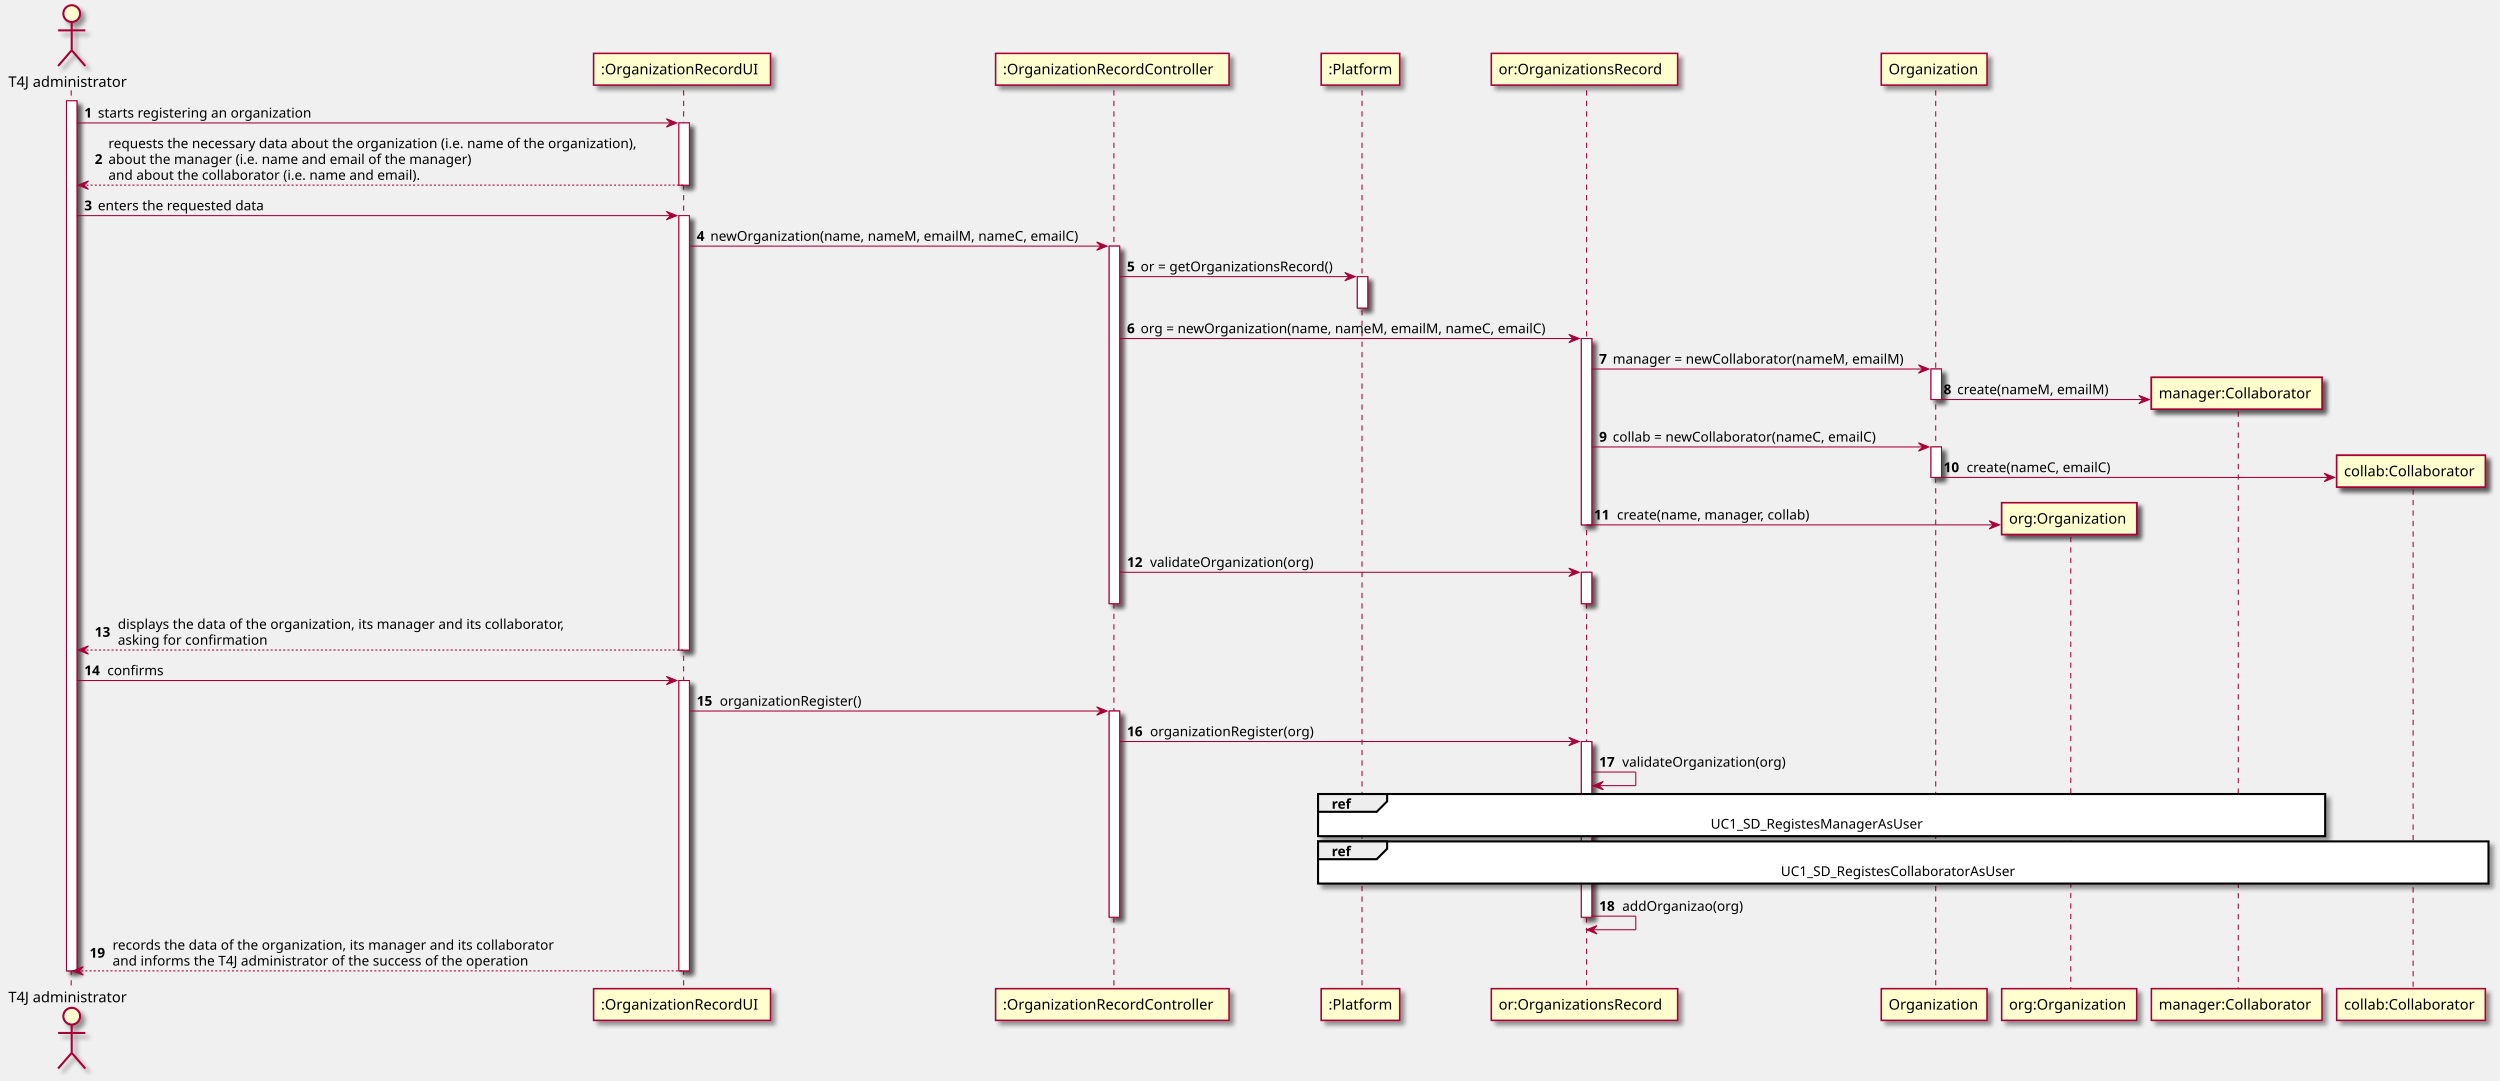
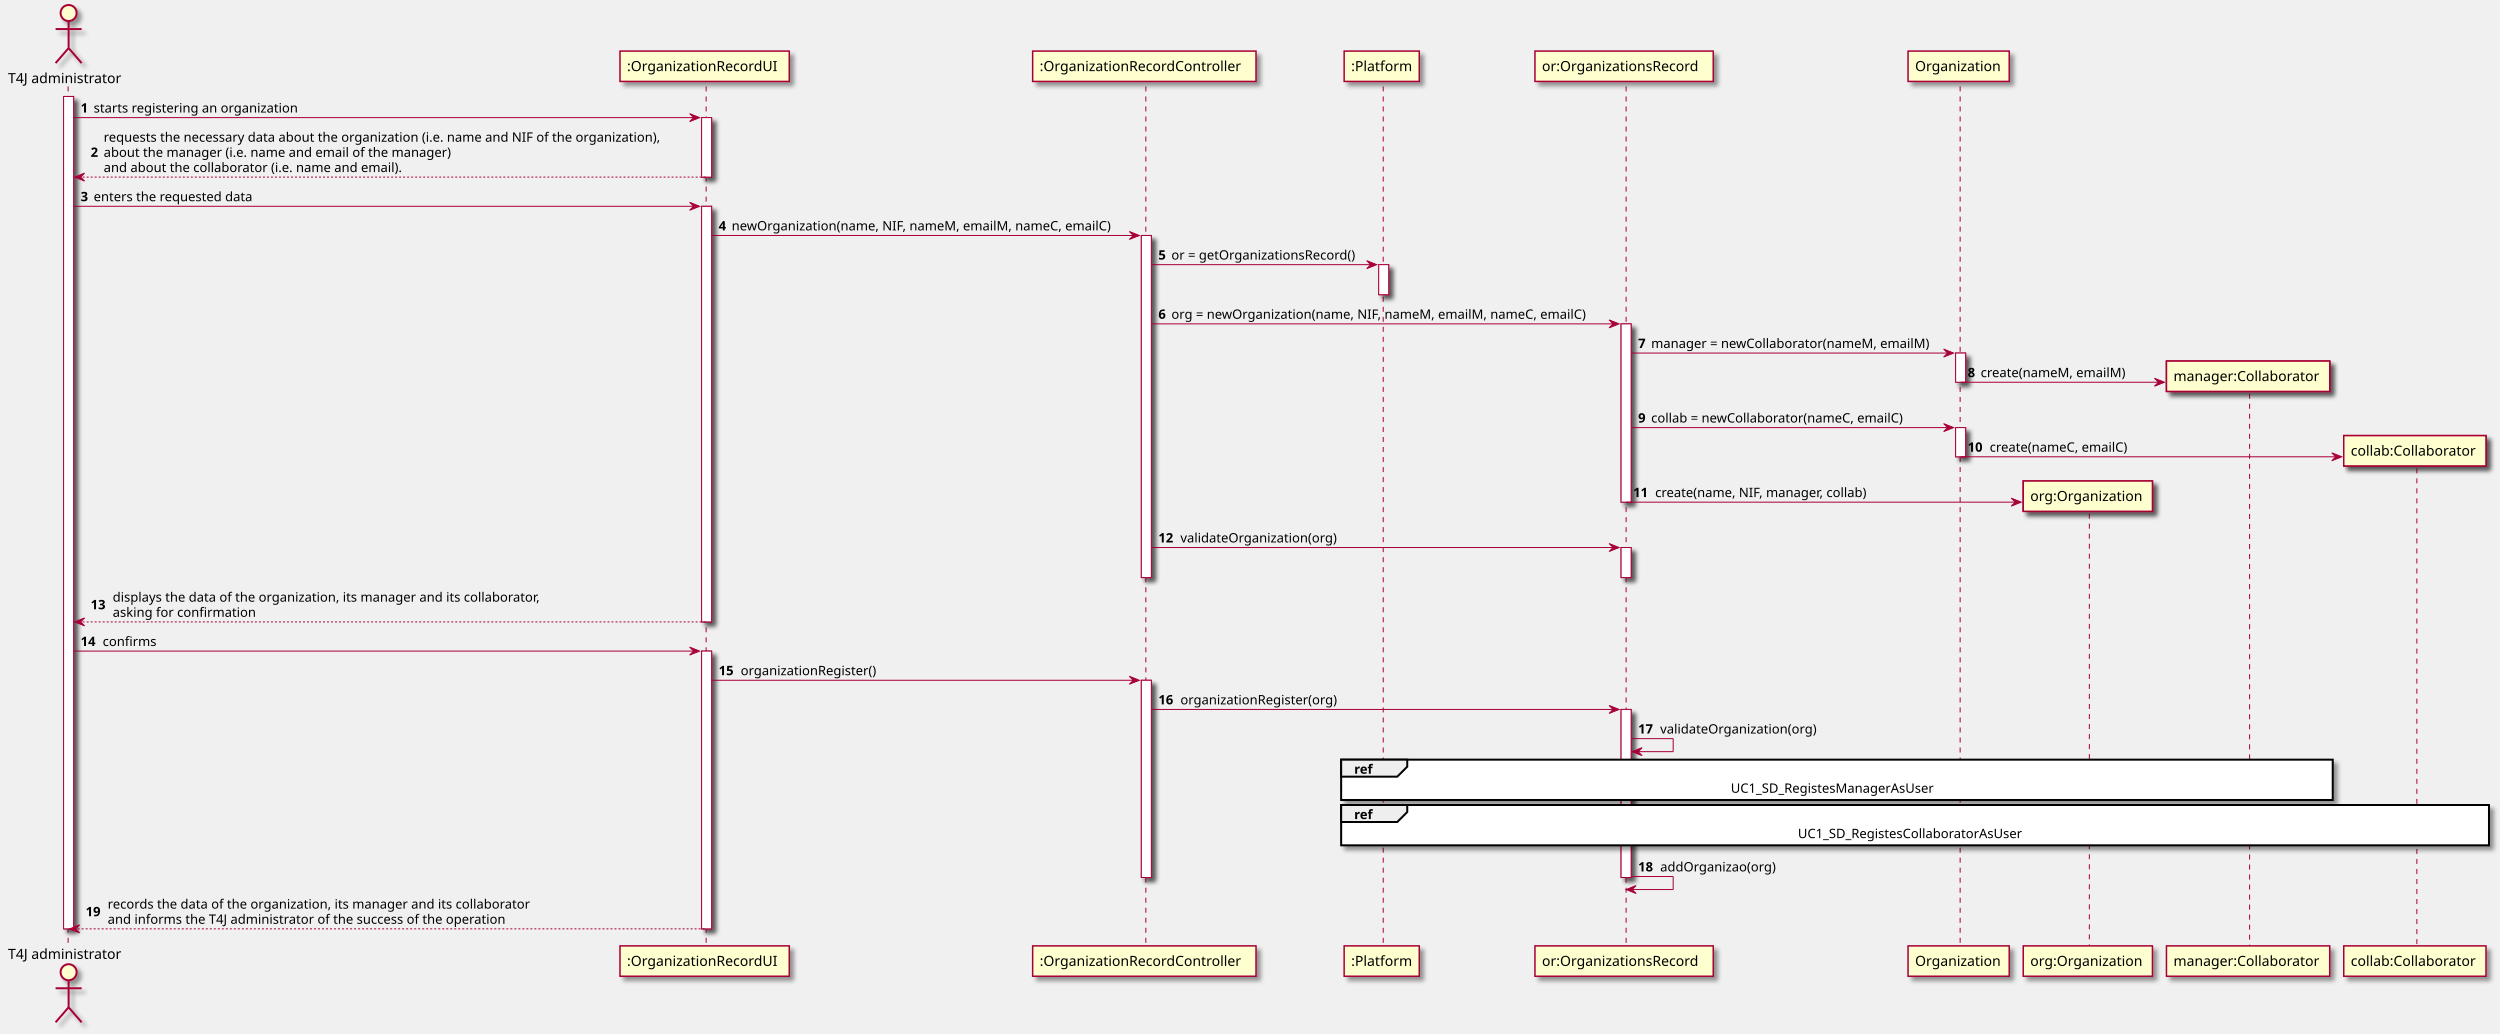
- <svg xmlns="http://www.w3.org/2000/svg" contentScriptType="application/ecmascript" contentStyleType="text/css" height="1032px" preserveAspectRatio="none" style="width:2388px;height:1032px;" version="1.1" viewBox="0 0 2388 1032" width="2388px" zoomAndPan="magnify">
+ <svg xmlns="http://www.w3.org/2000/svg" contentScriptType="application/ecmascript" contentStyleType="text/css" height="1032px" preserveAspectRatio="none" style="width:2496px;height:1032px;" version="1.1" viewBox="0 0 2496 1032" width="2496px" zoomAndPan="magnify">
  <defs>
-     <filter height="300%" id="f15blm36vz2abn" width="300%" x="-1" y="-1">
+     <filter height="300%" id="fb423t2n746jo" width="300%" x="-1" y="-1">
      <feGaussianBlur result="blurOut" stdDeviation="2.0" />
      <feColorMatrix in="blurOut" result="blurOut2" type="matrix" values="0 0 0 0 0 0 0 0 0 0 0 0 0 0 0 0 0 0 .4 0" />
      <feOffset dx="4.0" dy="4.0" in="blurOut2" result="blurOut3" />
      <feBlend in="SourceGraphic" in2="blurOut3" mode="normal" />
    </filter>
  </defs>
  <g>
-     <rect fill="#FFFFFF" filter="url(#f15blm36vz2abn)" height="831.078" style="stroke: #A80036; stroke-width: 1.0;" width="10" x="63.5" y="96.297" />
-     <rect fill="#FFFFFF" filter="url(#f15blm36vz2abn)" height="59.398" style="stroke: #A80036; stroke-width: 1.0;" width="10" x="648.5" y="117.43" />
-     <rect fill="#FFFFFF" filter="url(#f15blm36vz2abn)" height="414.953" style="stroke: #A80036; stroke-width: 1.0;" width="10" x="648.5" y="205.961" />
-     <rect fill="#FFFFFF" filter="url(#f15blm36vz2abn)" height="277.328" style="stroke: #A80036; stroke-width: 1.0;" width="10" x="648.5" y="650.047" />
-     <rect fill="#FFFFFF" filter="url(#f15blm36vz2abn)" height="341.555" style="stroke: #A80036; stroke-width: 1.0;" width="10" x="1059.5" y="235.094" />
-     <rect fill="#FFFFFF" filter="url(#f15blm36vz2abn)" height="196.93" style="stroke: #A80036; stroke-width: 1.0;" width="10" x="1059.5" y="679.18" />
-     <rect fill="#FFFFFF" filter="url(#f15blm36vz2abn)" height="30" style="stroke: #A80036; stroke-width: 1.0;" width="10" x="1296.5" y="264.227" />
-     <rect fill="#FFFFFF" filter="url(#f15blm36vz2abn)" height="177.992" style="stroke: #A80036; stroke-width: 1.0;" width="10" x="1510.5" y="323.359" />
-     <rect fill="#FFFFFF" filter="url(#f15blm36vz2abn)" height="30" style="stroke: #A80036; stroke-width: 1.0;" width="10" x="1510.5" y="546.648" />
-     <rect fill="#FFFFFF" filter="url(#f15blm36vz2abn)" height="167.797" style="stroke: #A80036; stroke-width: 1.0;" width="10" x="1510.5" y="708.312" />
-     <rect fill="#FFFFFF" filter="url(#f15blm36vz2abn)" height="29.133" style="stroke: #A80036; stroke-width: 1.0;" width="10" x="1844.5" y="352.492" />
-     <rect fill="#FFFFFF" filter="url(#f15blm36vz2abn)" height="29.133" style="stroke: #A80036; stroke-width: 1.0;" width="10" x="1844.5" y="426.922" />
-     <rect fill="#FEFECE" filter="url(#f15blm36vz2abn)" height="30.297" style="stroke: #A80036; stroke-width: 1.5;" width="163" x="2055" y="360.492" />
-     <text fill="#000000" font-family="sans-serif" font-size="14" lengthAdjust="spacingAndGlyphs" textLength="149" x="2062" y="380.487">manager:Collaborator</text>
-     <rect fill="#FEFECE" filter="url(#f15blm36vz2abn)" height="30.297" style="stroke: #A80036; stroke-width: 1.5;" width="142" x="2232" y="434.922" />
-     <text fill="#000000" font-family="sans-serif" font-size="14" lengthAdjust="spacingAndGlyphs" textLength="128" x="2239" y="454.917">collab:Collaborator</text>
-     <rect fill="#FEFECE" filter="url(#f15blm36vz2abn)" height="30.297" style="stroke: #A80036; stroke-width: 1.5;" width="129" x="1912" y="480.219" />
-     <text fill="#000000" font-family="sans-serif" font-size="14" lengthAdjust="spacingAndGlyphs" textLength="115" x="1919" y="500.214">org:Organization</text>
+     <rect fill="#FFFFFF" filter="url(#fb423t2n746jo)" height="831.078" style="stroke: #A80036; stroke-width: 1.0;" width="10" x="63.5" y="96.297" />
+     <rect fill="#FFFFFF" filter="url(#fb423t2n746jo)" height="59.398" style="stroke: #A80036; stroke-width: 1.0;" width="10" x="700.5" y="117.43" />
+     <rect fill="#FFFFFF" filter="url(#fb423t2n746jo)" height="414.953" style="stroke: #A80036; stroke-width: 1.0;" width="10" x="700.5" y="205.961" />
+     <rect fill="#FFFFFF" filter="url(#fb423t2n746jo)" height="277.328" style="stroke: #A80036; stroke-width: 1.0;" width="10" x="700.5" y="650.047" />
+     <rect fill="#FFFFFF" filter="url(#fb423t2n746jo)" height="341.555" style="stroke: #A80036; stroke-width: 1.0;" width="10" x="1139.5" y="235.094" />
+     <rect fill="#FFFFFF" filter="url(#fb423t2n746jo)" height="196.93" style="stroke: #A80036; stroke-width: 1.0;" width="10" x="1139.5" y="679.18" />
+     <rect fill="#FFFFFF" filter="url(#fb423t2n746jo)" height="30" style="stroke: #A80036; stroke-width: 1.0;" width="10" x="1376.5" y="264.227" />
+     <rect fill="#FFFFFF" filter="url(#fb423t2n746jo)" height="177.992" style="stroke: #A80036; stroke-width: 1.0;" width="10" x="1618.5" y="323.359" />
+     <rect fill="#FFFFFF" filter="url(#fb423t2n746jo)" height="30" style="stroke: #A80036; stroke-width: 1.0;" width="10" x="1618.5" y="546.648" />
+     <rect fill="#FFFFFF" filter="url(#fb423t2n746jo)" height="167.797" style="stroke: #A80036; stroke-width: 1.0;" width="10" x="1618.5" y="708.312" />
+     <rect fill="#FFFFFF" filter="url(#fb423t2n746jo)" height="29.133" style="stroke: #A80036; stroke-width: 1.0;" width="10" x="1952.5" y="352.492" />
+     <rect fill="#FFFFFF" filter="url(#fb423t2n746jo)" height="29.133" style="stroke: #A80036; stroke-width: 1.0;" width="10" x="1952.5" y="426.922" />
+     <rect fill="#FEFECE" filter="url(#fb423t2n746jo)" height="30.297" style="stroke: #A80036; stroke-width: 1.5;" width="163" x="2163" y="360.492" />
+     <text fill="#000000" font-family="sans-serif" font-size="14" lengthAdjust="spacingAndGlyphs" textLength="149" x="2170" y="380.487">manager:Collaborator</text>
+     <rect fill="#FEFECE" filter="url(#fb423t2n746jo)" height="30.297" style="stroke: #A80036; stroke-width: 1.5;" width="142" x="2340" y="434.922" />
+     <text fill="#000000" font-family="sans-serif" font-size="14" lengthAdjust="spacingAndGlyphs" textLength="128" x="2347" y="454.917">collab:Collaborator</text>
+     <rect fill="#FEFECE" filter="url(#fb423t2n746jo)" height="30.297" style="stroke: #A80036; stroke-width: 1.5;" width="129" x="2020" y="480.219" />
+     <text fill="#000000" font-family="sans-serif" font-size="14" lengthAdjust="spacingAndGlyphs" textLength="115" x="2027" y="500.214">org:Organization</text>
    <line style="stroke: #A80036; stroke-width: 1.0; stroke-dasharray: 5.0,5.0;" x1="68" x2="68" y1="86.297" y2="945.375" />
-     <line style="stroke: #A80036; stroke-width: 1.0; stroke-dasharray: 5.0,5.0;" x1="653" x2="653" y1="86.297" y2="945.375" />
-     <line style="stroke: #A80036; stroke-width: 1.0; stroke-dasharray: 5.0,5.0;" x1="1064" x2="1064" y1="86.297" y2="945.375" />
-     <line style="stroke: #A80036; stroke-width: 1.0; stroke-dasharray: 5.0,5.0;" x1="1301" x2="1301" y1="86.297" y2="945.375" />
-     <line style="stroke: #A80036; stroke-width: 1.0; stroke-dasharray: 5.0,5.0;" x1="1515.5" x2="1515.5" y1="86.297" y2="945.375" />
-     <line style="stroke: #A80036; stroke-width: 1.0; stroke-dasharray: 5.0,5.0;" x1="1849" x2="1849" y1="86.297" y2="945.375" />
-     <line style="stroke: #A80036; stroke-width: 1.0; stroke-dasharray: 5.0,5.0;" x1="1978" x2="1978" y1="512.867" y2="945.375" />
-     <line style="stroke: #A80036; stroke-width: 1.0; stroke-dasharray: 5.0,5.0;" x1="2138" x2="2138" y1="393.141" y2="945.375" />
-     <line style="stroke: #A80036; stroke-width: 1.0; stroke-dasharray: 5.0,5.0;" x1="2305" x2="2305" y1="467.57" y2="945.375" />
+     <line style="stroke: #A80036; stroke-width: 1.0; stroke-dasharray: 5.0,5.0;" x1="705" x2="705" y1="86.297" y2="945.375" />
+     <line style="stroke: #A80036; stroke-width: 1.0; stroke-dasharray: 5.0,5.0;" x1="1144" x2="1144" y1="86.297" y2="945.375" />
+     <line style="stroke: #A80036; stroke-width: 1.0; stroke-dasharray: 5.0,5.0;" x1="1381" x2="1381" y1="86.297" y2="945.375" />
+     <line style="stroke: #A80036; stroke-width: 1.0; stroke-dasharray: 5.0,5.0;" x1="1623.5" x2="1623.5" y1="86.297" y2="945.375" />
+     <line style="stroke: #A80036; stroke-width: 1.0; stroke-dasharray: 5.0,5.0;" x1="1957" x2="1957" y1="86.297" y2="945.375" />
+     <line style="stroke: #A80036; stroke-width: 1.0; stroke-dasharray: 5.0,5.0;" x1="2086" x2="2086" y1="512.867" y2="945.375" />
+     <line style="stroke: #A80036; stroke-width: 1.0; stroke-dasharray: 5.0,5.0;" x1="2246" x2="2246" y1="393.141" y2="945.375" />
+     <line style="stroke: #A80036; stroke-width: 1.0; stroke-dasharray: 5.0,5.0;" x1="2413" x2="2413" y1="467.57" y2="945.375" />
    <text fill="#000000" font-family="sans-serif" font-size="14" lengthAdjust="spacingAndGlyphs" textLength="115" x="8" y="82.995">T4J administrator</text>
-     <ellipse cx="68.5" cy="13" fill="#FEFECE" filter="url(#f15blm36vz2abn)" rx="8" ry="8" style="stroke: #A80036; stroke-width: 2.0;" />
-     <path d="M68.5,21 L68.5,48 M55.5,29 L81.5,29 M68.5,48 L55.5,63 M68.5,48 L81.5,63 " fill="none" filter="url(#f15blm36vz2abn)" style="stroke: #A80036; stroke-width: 2.0;" />
+     <ellipse cx="68.5" cy="13" fill="#FEFECE" filter="url(#fb423t2n746jo)" rx="8" ry="8" style="stroke: #A80036; stroke-width: 2.0;" />
+     <path d="M68.5,21 L68.5,48 M55.5,29 L81.5,29 M68.5,48 L55.5,63 M68.5,48 L81.5,63 " fill="none" filter="url(#fb423t2n746jo)" style="stroke: #A80036; stroke-width: 2.0;" />
    <text fill="#000000" font-family="sans-serif" font-size="14" lengthAdjust="spacingAndGlyphs" textLength="115" x="8" y="957.37">T4J administrator</text>
-     <ellipse cx="68.5" cy="970.672" fill="#FEFECE" filter="url(#f15blm36vz2abn)" rx="8" ry="8" style="stroke: #A80036; stroke-width: 2.0;" />
-     <path d="M68.5,978.672 L68.5,1005.672 M55.5,986.672 L81.5,986.672 M68.5,1005.672 L55.5,1020.672 M68.5,1005.672 L81.5,1020.672 " fill="none" filter="url(#f15blm36vz2abn)" style="stroke: #A80036; stroke-width: 2.0;" />
-     <rect fill="#FEFECE" filter="url(#f15blm36vz2abn)" height="30.297" style="stroke: #A80036; stroke-width: 1.5;" width="169" x="567" y="51" />
-     <text fill="#000000" font-family="sans-serif" font-size="14" lengthAdjust="spacingAndGlyphs" textLength="155" x="574" y="70.995">:OrganizationRecordUI</text>
-     <rect fill="#FEFECE" filter="url(#f15blm36vz2abn)" height="30.297" style="stroke: #A80036; stroke-width: 1.5;" width="169" x="567" y="944.375" />
-     <text fill="#000000" font-family="sans-serif" font-size="14" lengthAdjust="spacingAndGlyphs" textLength="155" x="574" y="964.37">:OrganizationRecordUI</text>
-     <rect fill="#FEFECE" filter="url(#f15blm36vz2abn)" height="30.297" style="stroke: #A80036; stroke-width: 1.5;" width="223" x="951" y="51" />
-     <text fill="#000000" font-family="sans-serif" font-size="14" lengthAdjust="spacingAndGlyphs" textLength="209" x="958" y="70.995">:OrganizationRecordController</text>
-     <rect fill="#FEFECE" filter="url(#f15blm36vz2abn)" height="30.297" style="stroke: #A80036; stroke-width: 1.5;" width="223" x="951" y="944.375" />
-     <text fill="#000000" font-family="sans-serif" font-size="14" lengthAdjust="spacingAndGlyphs" textLength="209" x="958" y="964.37">:OrganizationRecordController</text>
-     <rect fill="#FEFECE" filter="url(#f15blm36vz2abn)" height="30.297" style="stroke: #A80036; stroke-width: 1.5;" width="75" x="1262" y="51" />
-     <text fill="#000000" font-family="sans-serif" font-size="14" lengthAdjust="spacingAndGlyphs" textLength="61" x="1269" y="70.995">:Platform</text>
-     <rect fill="#FEFECE" filter="url(#f15blm36vz2abn)" height="30.297" style="stroke: #A80036; stroke-width: 1.5;" width="75" x="1262" y="944.375" />
-     <text fill="#000000" font-family="sans-serif" font-size="14" lengthAdjust="spacingAndGlyphs" textLength="61" x="1269" y="964.37">:Platform</text>
-     <rect fill="#FEFECE" filter="url(#f15blm36vz2abn)" height="30.297" style="stroke: #A80036; stroke-width: 1.5;" width="178" x="1424.5" y="51" />
-     <text fill="#000000" font-family="sans-serif" font-size="14" lengthAdjust="spacingAndGlyphs" textLength="164" x="1431.5" y="70.995">or:OrganizationsRecord</text>
-     <rect fill="#FEFECE" filter="url(#f15blm36vz2abn)" height="30.297" style="stroke: #A80036; stroke-width: 1.5;" width="178" x="1424.5" y="944.375" />
-     <text fill="#000000" font-family="sans-serif" font-size="14" lengthAdjust="spacingAndGlyphs" textLength="164" x="1431.5" y="964.37">or:OrganizationsRecord</text>
-     <rect fill="#FEFECE" filter="url(#f15blm36vz2abn)" height="30.297" style="stroke: #A80036; stroke-width: 1.5;" width="101" x="1797" y="51" />
-     <text fill="#000000" font-family="sans-serif" font-size="14" lengthAdjust="spacingAndGlyphs" textLength="87" x="1804" y="70.995">Organization</text>
-     <rect fill="#FEFECE" filter="url(#f15blm36vz2abn)" height="30.297" style="stroke: #A80036; stroke-width: 1.5;" width="101" x="1797" y="944.375" />
-     <text fill="#000000" font-family="sans-serif" font-size="14" lengthAdjust="spacingAndGlyphs" textLength="87" x="1804" y="964.37">Organization</text>
-     <rect fill="#FEFECE" filter="url(#f15blm36vz2abn)" height="30.297" style="stroke: #A80036; stroke-width: 1.5;" width="129" x="1912" y="944.375" />
-     <text fill="#000000" font-family="sans-serif" font-size="14" lengthAdjust="spacingAndGlyphs" textLength="115" x="1919" y="964.37">org:Organization</text>
-     <rect fill="#FEFECE" filter="url(#f15blm36vz2abn)" height="30.297" style="stroke: #A80036; stroke-width: 1.5;" width="163" x="2055" y="944.375" />
-     <text fill="#000000" font-family="sans-serif" font-size="14" lengthAdjust="spacingAndGlyphs" textLength="149" x="2062" y="964.37">manager:Collaborator</text>
-     <rect fill="#FEFECE" filter="url(#f15blm36vz2abn)" height="30.297" style="stroke: #A80036; stroke-width: 1.5;" width="142" x="2232" y="944.375" />
-     <text fill="#000000" font-family="sans-serif" font-size="14" lengthAdjust="spacingAndGlyphs" textLength="128" x="2239" y="964.37">collab:Collaborator</text>
-     <rect fill="#FFFFFF" filter="url(#f15blm36vz2abn)" height="831.078" style="stroke: #A80036; stroke-width: 1.0;" width="10" x="63.5" y="96.297" />
-     <rect fill="#FFFFFF" filter="url(#f15blm36vz2abn)" height="59.398" style="stroke: #A80036; stroke-width: 1.0;" width="10" x="648.5" y="117.43" />
-     <rect fill="#FFFFFF" filter="url(#f15blm36vz2abn)" height="414.953" style="stroke: #A80036; stroke-width: 1.0;" width="10" x="648.5" y="205.961" />
-     <rect fill="#FFFFFF" filter="url(#f15blm36vz2abn)" height="277.328" style="stroke: #A80036; stroke-width: 1.0;" width="10" x="648.5" y="650.047" />
-     <rect fill="#FFFFFF" filter="url(#f15blm36vz2abn)" height="341.555" style="stroke: #A80036; stroke-width: 1.0;" width="10" x="1059.5" y="235.094" />
-     <rect fill="#FFFFFF" filter="url(#f15blm36vz2abn)" height="196.93" style="stroke: #A80036; stroke-width: 1.0;" width="10" x="1059.5" y="679.18" />
-     <rect fill="#FFFFFF" filter="url(#f15blm36vz2abn)" height="30" style="stroke: #A80036; stroke-width: 1.0;" width="10" x="1296.5" y="264.227" />
-     <rect fill="#FFFFFF" filter="url(#f15blm36vz2abn)" height="177.992" style="stroke: #A80036; stroke-width: 1.0;" width="10" x="1510.5" y="323.359" />
-     <rect fill="#FFFFFF" filter="url(#f15blm36vz2abn)" height="30" style="stroke: #A80036; stroke-width: 1.0;" width="10" x="1510.5" y="546.648" />
-     <rect fill="#FFFFFF" filter="url(#f15blm36vz2abn)" height="167.797" style="stroke: #A80036; stroke-width: 1.0;" width="10" x="1510.5" y="708.312" />
-     <rect fill="#FFFFFF" filter="url(#f15blm36vz2abn)" height="29.133" style="stroke: #A80036; stroke-width: 1.0;" width="10" x="1844.5" y="352.492" />
-     <rect fill="#FFFFFF" filter="url(#f15blm36vz2abn)" height="29.133" style="stroke: #A80036; stroke-width: 1.0;" width="10" x="1844.5" y="426.922" />
-     <polygon fill="#A80036" points="636.5,113.43,646.5,117.43,636.5,121.43,640.5,117.43" style="stroke: #A80036; stroke-width: 1.0;" />
-     <line style="stroke: #A80036; stroke-width: 1.0;" x1="73.5" x2="642.5" y1="117.43" y2="117.43" />
+     <ellipse cx="68.5" cy="970.672" fill="#FEFECE" filter="url(#fb423t2n746jo)" rx="8" ry="8" style="stroke: #A80036; stroke-width: 2.0;" />
+     <path d="M68.5,978.672 L68.5,1005.672 M55.5,986.672 L81.5,986.672 M68.5,1005.672 L55.5,1020.672 M68.5,1005.672 L81.5,1020.672 " fill="none" filter="url(#fb423t2n746jo)" style="stroke: #A80036; stroke-width: 2.0;" />
+     <rect fill="#FEFECE" filter="url(#fb423t2n746jo)" height="30.297" style="stroke: #A80036; stroke-width: 1.5;" width="169" x="619" y="51" />
+     <text fill="#000000" font-family="sans-serif" font-size="14" lengthAdjust="spacingAndGlyphs" textLength="155" x="626" y="70.995">:OrganizationRecordUI</text>
+     <rect fill="#FEFECE" filter="url(#fb423t2n746jo)" height="30.297" style="stroke: #A80036; stroke-width: 1.5;" width="169" x="619" y="944.375" />
+     <text fill="#000000" font-family="sans-serif" font-size="14" lengthAdjust="spacingAndGlyphs" textLength="155" x="626" y="964.37">:OrganizationRecordUI</text>
+     <rect fill="#FEFECE" filter="url(#fb423t2n746jo)" height="30.297" style="stroke: #A80036; stroke-width: 1.5;" width="223" x="1031" y="51" />
+     <text fill="#000000" font-family="sans-serif" font-size="14" lengthAdjust="spacingAndGlyphs" textLength="209" x="1038" y="70.995">:OrganizationRecordController</text>
+     <rect fill="#FEFECE" filter="url(#fb423t2n746jo)" height="30.297" style="stroke: #A80036; stroke-width: 1.5;" width="223" x="1031" y="944.375" />
+     <text fill="#000000" font-family="sans-serif" font-size="14" lengthAdjust="spacingAndGlyphs" textLength="209" x="1038" y="964.37">:OrganizationRecordController</text>
+     <rect fill="#FEFECE" filter="url(#fb423t2n746jo)" height="30.297" style="stroke: #A80036; stroke-width: 1.5;" width="75" x="1342" y="51" />
+     <text fill="#000000" font-family="sans-serif" font-size="14" lengthAdjust="spacingAndGlyphs" textLength="61" x="1349" y="70.995">:Platform</text>
+     <rect fill="#FEFECE" filter="url(#fb423t2n746jo)" height="30.297" style="stroke: #A80036; stroke-width: 1.5;" width="75" x="1342" y="944.375" />
+     <text fill="#000000" font-family="sans-serif" font-size="14" lengthAdjust="spacingAndGlyphs" textLength="61" x="1349" y="964.37">:Platform</text>
+     <rect fill="#FEFECE" filter="url(#fb423t2n746jo)" height="30.297" style="stroke: #A80036; stroke-width: 1.5;" width="178" x="1532.5" y="51" />
+     <text fill="#000000" font-family="sans-serif" font-size="14" lengthAdjust="spacingAndGlyphs" textLength="164" x="1539.5" y="70.995">or:OrganizationsRecord</text>
+     <rect fill="#FEFECE" filter="url(#fb423t2n746jo)" height="30.297" style="stroke: #A80036; stroke-width: 1.5;" width="178" x="1532.5" y="944.375" />
+     <text fill="#000000" font-family="sans-serif" font-size="14" lengthAdjust="spacingAndGlyphs" textLength="164" x="1539.5" y="964.37">or:OrganizationsRecord</text>
+     <rect fill="#FEFECE" filter="url(#fb423t2n746jo)" height="30.297" style="stroke: #A80036; stroke-width: 1.5;" width="101" x="1905" y="51" />
+     <text fill="#000000" font-family="sans-serif" font-size="14" lengthAdjust="spacingAndGlyphs" textLength="87" x="1912" y="70.995">Organization</text>
+     <rect fill="#FEFECE" filter="url(#fb423t2n746jo)" height="30.297" style="stroke: #A80036; stroke-width: 1.5;" width="101" x="1905" y="944.375" />
+     <text fill="#000000" font-family="sans-serif" font-size="14" lengthAdjust="spacingAndGlyphs" textLength="87" x="1912" y="964.37">Organization</text>
+     <rect fill="#FEFECE" filter="url(#fb423t2n746jo)" height="30.297" style="stroke: #A80036; stroke-width: 1.5;" width="129" x="2020" y="944.375" />
+     <text fill="#000000" font-family="sans-serif" font-size="14" lengthAdjust="spacingAndGlyphs" textLength="115" x="2027" y="964.37">org:Organization</text>
+     <rect fill="#FEFECE" filter="url(#fb423t2n746jo)" height="30.297" style="stroke: #A80036; stroke-width: 1.5;" width="163" x="2163" y="944.375" />
+     <text fill="#000000" font-family="sans-serif" font-size="14" lengthAdjust="spacingAndGlyphs" textLength="149" x="2170" y="964.37">manager:Collaborator</text>
+     <rect fill="#FEFECE" filter="url(#fb423t2n746jo)" height="30.297" style="stroke: #A80036; stroke-width: 1.5;" width="142" x="2340" y="944.375" />
+     <text fill="#000000" font-family="sans-serif" font-size="14" lengthAdjust="spacingAndGlyphs" textLength="128" x="2347" y="964.37">collab:Collaborator</text>
+     <rect fill="#FFFFFF" filter="url(#fb423t2n746jo)" height="831.078" style="stroke: #A80036; stroke-width: 1.0;" width="10" x="63.5" y="96.297" />
+     <rect fill="#FFFFFF" filter="url(#fb423t2n746jo)" height="59.398" style="stroke: #A80036; stroke-width: 1.0;" width="10" x="700.5" y="117.43" />
+     <rect fill="#FFFFFF" filter="url(#fb423t2n746jo)" height="414.953" style="stroke: #A80036; stroke-width: 1.0;" width="10" x="700.5" y="205.961" />
+     <rect fill="#FFFFFF" filter="url(#fb423t2n746jo)" height="277.328" style="stroke: #A80036; stroke-width: 1.0;" width="10" x="700.5" y="650.047" />
+     <rect fill="#FFFFFF" filter="url(#fb423t2n746jo)" height="341.555" style="stroke: #A80036; stroke-width: 1.0;" width="10" x="1139.5" y="235.094" />
+     <rect fill="#FFFFFF" filter="url(#fb423t2n746jo)" height="196.93" style="stroke: #A80036; stroke-width: 1.0;" width="10" x="1139.5" y="679.18" />
+     <rect fill="#FFFFFF" filter="url(#fb423t2n746jo)" height="30" style="stroke: #A80036; stroke-width: 1.0;" width="10" x="1376.5" y="264.227" />
+     <rect fill="#FFFFFF" filter="url(#fb423t2n746jo)" height="177.992" style="stroke: #A80036; stroke-width: 1.0;" width="10" x="1618.5" y="323.359" />
+     <rect fill="#FFFFFF" filter="url(#fb423t2n746jo)" height="30" style="stroke: #A80036; stroke-width: 1.0;" width="10" x="1618.5" y="546.648" />
+     <rect fill="#FFFFFF" filter="url(#fb423t2n746jo)" height="167.797" style="stroke: #A80036; stroke-width: 1.0;" width="10" x="1618.5" y="708.312" />
+     <rect fill="#FFFFFF" filter="url(#fb423t2n746jo)" height="29.133" style="stroke: #A80036; stroke-width: 1.0;" width="10" x="1952.5" y="352.492" />
+     <rect fill="#FFFFFF" filter="url(#fb423t2n746jo)" height="29.133" style="stroke: #A80036; stroke-width: 1.0;" width="10" x="1952.5" y="426.922" />
+     <polygon fill="#A80036" points="688.5,113.43,698.5,117.43,688.5,121.43,692.5,117.43" style="stroke: #A80036; stroke-width: 1.0;" />
+     <line style="stroke: #A80036; stroke-width: 1.0;" x1="73.5" x2="694.5" y1="117.43" y2="117.43" />
    <text fill="#000000" font-family="sans-serif" font-size="13" font-weight="bold" lengthAdjust="spacingAndGlyphs" textLength="9" x="80.5" y="112.364">1</text>
    <text fill="#000000" font-family="sans-serif" font-size="13" lengthAdjust="spacingAndGlyphs" textLength="212" x="93.5" y="112.364">starts registering an organization</text>
    <polygon fill="#A80036" points="84.5,172.828,74.5,176.828,84.5,180.828,80.5,176.828" style="stroke: #A80036; stroke-width: 1.0;" />
-     <line style="stroke: #A80036; stroke-width: 1.0; stroke-dasharray: 2.0,2.0;" x1="78.5" x2="652.5" y1="176.828" y2="176.828" />
+     <line style="stroke: #A80036; stroke-width: 1.0; stroke-dasharray: 2.0,2.0;" x1="78.5" x2="704.5" y1="176.828" y2="176.828" />
    <text fill="#000000" font-family="sans-serif" font-size="13" font-weight="bold" lengthAdjust="spacingAndGlyphs" textLength="9" x="90.5" y="156.629">2</text>
-     <text fill="#000000" font-family="sans-serif" font-size="13" lengthAdjust="spacingAndGlyphs" textLength="534" x="103.5" y="141.497">requests the necessary data about the organization (i.e. name of the organization),</text>
+     <text fill="#000000" font-family="sans-serif" font-size="13" lengthAdjust="spacingAndGlyphs" textLength="586" x="103.5" y="141.497">requests the necessary data about the organization (i.e. name and NIF of the organization),</text>
    <text fill="#000000" font-family="sans-serif" font-size="13" lengthAdjust="spacingAndGlyphs" textLength="368" x="103.5" y="156.629">about the manager (i.e. name and email of the manager)</text>
    <text fill="#000000" font-family="sans-serif" font-size="13" lengthAdjust="spacingAndGlyphs" textLength="315" x="103.5" y="171.762">and about the collaborator (i.e. name and email).</text>
-     <polygon fill="#A80036" points="636.5,201.961,646.5,205.961,636.5,209.961,640.5,205.961" style="stroke: #A80036; stroke-width: 1.0;" />
-     <line style="stroke: #A80036; stroke-width: 1.0;" x1="73.5" x2="642.5" y1="205.961" y2="205.961" />
+     <polygon fill="#A80036" points="688.5,201.961,698.5,205.961,688.5,209.961,692.5,205.961" style="stroke: #A80036; stroke-width: 1.0;" />
+     <line style="stroke: #A80036; stroke-width: 1.0;" x1="73.5" x2="694.5" y1="205.961" y2="205.961" />
    <text fill="#000000" font-family="sans-serif" font-size="13" font-weight="bold" lengthAdjust="spacingAndGlyphs" textLength="9" x="80.5" y="200.895">3</text>
    <text fill="#000000" font-family="sans-serif" font-size="13" lengthAdjust="spacingAndGlyphs" textLength="168" x="93.5" y="200.895">enters the requested data</text>
-     <polygon fill="#A80036" points="1047.5,231.094,1057.5,235.094,1047.5,239.094,1051.5,235.094" style="stroke: #A80036; stroke-width: 1.0;" />
-     <line style="stroke: #A80036; stroke-width: 1.0;" x1="658.5" x2="1053.5" y1="235.094" y2="235.094" />
-     <text fill="#000000" font-family="sans-serif" font-size="13" font-weight="bold" lengthAdjust="spacingAndGlyphs" textLength="9" x="665.5" y="230.028">4</text>
-     <text fill="#000000" font-family="sans-serif" font-size="13" lengthAdjust="spacingAndGlyphs" textLength="369" x="678.5" y="230.028">newOrganization(name, nameM, emailM, nameC, emailC)</text>
-     <polygon fill="#A80036" points="1284.5,260.227,1294.5,264.227,1284.5,268.227,1288.5,264.227" style="stroke: #A80036; stroke-width: 1.0;" />
-     <line style="stroke: #A80036; stroke-width: 1.0;" x1="1069.5" x2="1290.5" y1="264.227" y2="264.227" />
-     <text fill="#000000" font-family="sans-serif" font-size="13" font-weight="bold" lengthAdjust="spacingAndGlyphs" textLength="9" x="1076.5" y="259.161">5</text>
-     <text fill="#000000" font-family="sans-serif" font-size="13" lengthAdjust="spacingAndGlyphs" textLength="195" x="1089.5" y="259.161">or = getOrganizationsRecord()</text>
-     <polygon fill="#A80036" points="1498.5,319.359,1508.5,323.359,1498.5,327.359,1502.5,323.359" style="stroke: #A80036; stroke-width: 1.0;" />
-     <line style="stroke: #A80036; stroke-width: 1.0;" x1="1069.5" x2="1504.5" y1="323.359" y2="323.359" />
-     <text fill="#000000" font-family="sans-serif" font-size="13" font-weight="bold" lengthAdjust="spacingAndGlyphs" textLength="9" x="1076.5" y="318.293">6</text>
-     <text fill="#000000" font-family="sans-serif" font-size="13" lengthAdjust="spacingAndGlyphs" textLength="409" x="1089.5" y="318.293">org = newOrganization(name, nameM, emailM, nameC, emailC)</text>
-     <polygon fill="#A80036" points="1832.5,348.492,1842.5,352.492,1832.5,356.492,1836.5,352.492" style="stroke: #A80036; stroke-width: 1.0;" />
-     <line style="stroke: #A80036; stroke-width: 1.0;" x1="1520.5" x2="1838.5" y1="352.492" y2="352.492" />
-     <text fill="#000000" font-family="sans-serif" font-size="13" font-weight="bold" lengthAdjust="spacingAndGlyphs" textLength="9" x="1527.5" y="347.426">7</text>
-     <text fill="#000000" font-family="sans-serif" font-size="13" lengthAdjust="spacingAndGlyphs" textLength="292" x="1540.5" y="347.426">manager = newCollaborator(nameM, emailM)</text>
-     <polygon fill="#A80036" points="2043,377.625,2053,381.625,2043,385.625,2047,381.625" style="stroke: #A80036; stroke-width: 1.0;" />
-     <line style="stroke: #A80036; stroke-width: 1.0;" x1="1849.5" x2="2049" y1="381.625" y2="381.625" />
-     <text fill="#000000" font-family="sans-serif" font-size="13" font-weight="bold" lengthAdjust="spacingAndGlyphs" textLength="9" x="1856.5" y="376.559">8</text>
-     <text fill="#000000" font-family="sans-serif" font-size="13" lengthAdjust="spacingAndGlyphs" textLength="153" x="1869.5" y="376.559">create(nameM, emailM)</text>
-     <rect fill="#FEFECE" filter="url(#f15blm36vz2abn)" height="30.297" style="stroke: #A80036; stroke-width: 1.5;" width="163" x="2055" y="360.492" />
-     <text fill="#000000" font-family="sans-serif" font-size="14" lengthAdjust="spacingAndGlyphs" textLength="149" x="2062" y="380.487">manager:Collaborator</text>
-     <polygon fill="#A80036" points="1832.5,422.922,1842.5,426.922,1832.5,430.922,1836.5,426.922" style="stroke: #A80036; stroke-width: 1.0;" />
-     <line style="stroke: #A80036; stroke-width: 1.0;" x1="1520.5" x2="1838.5" y1="426.922" y2="426.922" />
-     <text fill="#000000" font-family="sans-serif" font-size="13" font-weight="bold" lengthAdjust="spacingAndGlyphs" textLength="9" x="1527.5" y="421.856">9</text>
-     <text fill="#000000" font-family="sans-serif" font-size="13" lengthAdjust="spacingAndGlyphs" textLength="267" x="1540.5" y="421.856">collab = newCollaborator(nameC, emailC)</text>
-     <polygon fill="#A80036" points="2220,452.055,2230,456.055,2220,460.055,2224,456.055" style="stroke: #A80036; stroke-width: 1.0;" />
-     <line style="stroke: #A80036; stroke-width: 1.0;" x1="1849.5" x2="2226" y1="456.055" y2="456.055" />
-     <text fill="#000000" font-family="sans-serif" font-size="13" font-weight="bold" lengthAdjust="spacingAndGlyphs" textLength="18" x="1856.5" y="450.989">10</text>
-     <text fill="#000000" font-family="sans-serif" font-size="13" lengthAdjust="spacingAndGlyphs" textLength="149" x="1878.5" y="450.989">create(nameC, emailC)</text>
-     <rect fill="#FEFECE" filter="url(#f15blm36vz2abn)" height="30.297" style="stroke: #A80036; stroke-width: 1.5;" width="142" x="2232" y="434.922" />
-     <text fill="#000000" font-family="sans-serif" font-size="14" lengthAdjust="spacingAndGlyphs" textLength="128" x="2239" y="454.917">collab:Collaborator</text>
-     <polygon fill="#A80036" points="1900,497.352,1910,501.352,1900,505.352,1904,501.352" style="stroke: #A80036; stroke-width: 1.0;" />
-     <line style="stroke: #A80036; stroke-width: 1.0;" x1="1515.5" x2="1906" y1="501.352" y2="501.352" />
-     <text fill="#000000" font-family="sans-serif" font-size="13" font-weight="bold" lengthAdjust="spacingAndGlyphs" textLength="18" x="1522.5" y="496.286">11</text>
-     <text fill="#000000" font-family="sans-serif" font-size="13" lengthAdjust="spacingAndGlyphs" textLength="199" x="1544.5" y="496.286">create(name, manager, collab)</text>
-     <rect fill="#FEFECE" filter="url(#f15blm36vz2abn)" height="30.297" style="stroke: #A80036; stroke-width: 1.5;" width="129" x="1912" y="480.219" />
-     <text fill="#000000" font-family="sans-serif" font-size="14" lengthAdjust="spacingAndGlyphs" textLength="115" x="1919" y="500.214">org:Organization</text>
-     <polygon fill="#A80036" points="1498.5,542.648,1508.5,546.648,1498.5,550.648,1502.5,546.648" style="stroke: #A80036; stroke-width: 1.0;" />
-     <line style="stroke: #A80036; stroke-width: 1.0;" x1="1069.5" x2="1504.5" y1="546.648" y2="546.648" />
-     <text fill="#000000" font-family="sans-serif" font-size="13" font-weight="bold" lengthAdjust="spacingAndGlyphs" textLength="18" x="1076.5" y="541.582">12</text>
-     <text fill="#000000" font-family="sans-serif" font-size="13" lengthAdjust="spacingAndGlyphs" textLength="162" x="1098.5" y="541.582">validateOrganization(org)</text>
+     <polygon fill="#A80036" points="1127.5,231.094,1137.5,235.094,1127.5,239.094,1131.5,235.094" style="stroke: #A80036; stroke-width: 1.0;" />
+     <line style="stroke: #A80036; stroke-width: 1.0;" x1="710.5" x2="1133.5" y1="235.094" y2="235.094" />
+     <text fill="#000000" font-family="sans-serif" font-size="13" font-weight="bold" lengthAdjust="spacingAndGlyphs" textLength="9" x="717.5" y="230.028">4</text>
+     <text fill="#000000" font-family="sans-serif" font-size="13" lengthAdjust="spacingAndGlyphs" textLength="397" x="730.5" y="230.028">newOrganization(name, NIF, nameM, emailM, nameC, emailC)</text>
+     <polygon fill="#A80036" points="1364.5,260.227,1374.5,264.227,1364.5,268.227,1368.5,264.227" style="stroke: #A80036; stroke-width: 1.0;" />
+     <line style="stroke: #A80036; stroke-width: 1.0;" x1="1149.5" x2="1370.5" y1="264.227" y2="264.227" />
+     <text fill="#000000" font-family="sans-serif" font-size="13" font-weight="bold" lengthAdjust="spacingAndGlyphs" textLength="9" x="1156.5" y="259.161">5</text>
+     <text fill="#000000" font-family="sans-serif" font-size="13" lengthAdjust="spacingAndGlyphs" textLength="195" x="1169.5" y="259.161">or = getOrganizationsRecord()</text>
+     <polygon fill="#A80036" points="1606.5,319.359,1616.5,323.359,1606.5,327.359,1610.5,323.359" style="stroke: #A80036; stroke-width: 1.0;" />
+     <line style="stroke: #A80036; stroke-width: 1.0;" x1="1149.5" x2="1612.5" y1="323.359" y2="323.359" />
+     <text fill="#000000" font-family="sans-serif" font-size="13" font-weight="bold" lengthAdjust="spacingAndGlyphs" textLength="9" x="1156.5" y="318.293">6</text>
+     <text fill="#000000" font-family="sans-serif" font-size="13" lengthAdjust="spacingAndGlyphs" textLength="437" x="1169.5" y="318.293">org = newOrganization(name, NIF, nameM, emailM, nameC, emailC)</text>
+     <polygon fill="#A80036" points="1940.5,348.492,1950.5,352.492,1940.5,356.492,1944.5,352.492" style="stroke: #A80036; stroke-width: 1.0;" />
+     <line style="stroke: #A80036; stroke-width: 1.0;" x1="1628.5" x2="1946.5" y1="352.492" y2="352.492" />
+     <text fill="#000000" font-family="sans-serif" font-size="13" font-weight="bold" lengthAdjust="spacingAndGlyphs" textLength="9" x="1635.5" y="347.426">7</text>
+     <text fill="#000000" font-family="sans-serif" font-size="13" lengthAdjust="spacingAndGlyphs" textLength="292" x="1648.5" y="347.426">manager = newCollaborator(nameM, emailM)</text>
+     <polygon fill="#A80036" points="2151,377.625,2161,381.625,2151,385.625,2155,381.625" style="stroke: #A80036; stroke-width: 1.0;" />
+     <line style="stroke: #A80036; stroke-width: 1.0;" x1="1957.5" x2="2157" y1="381.625" y2="381.625" />
+     <text fill="#000000" font-family="sans-serif" font-size="13" font-weight="bold" lengthAdjust="spacingAndGlyphs" textLength="9" x="1964.5" y="376.559">8</text>
+     <text fill="#000000" font-family="sans-serif" font-size="13" lengthAdjust="spacingAndGlyphs" textLength="153" x="1977.5" y="376.559">create(nameM, emailM)</text>
+     <rect fill="#FEFECE" filter="url(#fb423t2n746jo)" height="30.297" style="stroke: #A80036; stroke-width: 1.5;" width="163" x="2163" y="360.492" />
+     <text fill="#000000" font-family="sans-serif" font-size="14" lengthAdjust="spacingAndGlyphs" textLength="149" x="2170" y="380.487">manager:Collaborator</text>
+     <polygon fill="#A80036" points="1940.5,422.922,1950.5,426.922,1940.5,430.922,1944.5,426.922" style="stroke: #A80036; stroke-width: 1.0;" />
+     <line style="stroke: #A80036; stroke-width: 1.0;" x1="1628.5" x2="1946.5" y1="426.922" y2="426.922" />
+     <text fill="#000000" font-family="sans-serif" font-size="13" font-weight="bold" lengthAdjust="spacingAndGlyphs" textLength="9" x="1635.5" y="421.856">9</text>
+     <text fill="#000000" font-family="sans-serif" font-size="13" lengthAdjust="spacingAndGlyphs" textLength="267" x="1648.5" y="421.856">collab = newCollaborator(nameC, emailC)</text>
+     <polygon fill="#A80036" points="2328,452.055,2338,456.055,2328,460.055,2332,456.055" style="stroke: #A80036; stroke-width: 1.0;" />
+     <line style="stroke: #A80036; stroke-width: 1.0;" x1="1957.5" x2="2334" y1="456.055" y2="456.055" />
+     <text fill="#000000" font-family="sans-serif" font-size="13" font-weight="bold" lengthAdjust="spacingAndGlyphs" textLength="18" x="1964.5" y="450.989">10</text>
+     <text fill="#000000" font-family="sans-serif" font-size="13" lengthAdjust="spacingAndGlyphs" textLength="149" x="1986.5" y="450.989">create(nameC, emailC)</text>
+     <rect fill="#FEFECE" filter="url(#fb423t2n746jo)" height="30.297" style="stroke: #A80036; stroke-width: 1.5;" width="142" x="2340" y="434.922" />
+     <text fill="#000000" font-family="sans-serif" font-size="14" lengthAdjust="spacingAndGlyphs" textLength="128" x="2347" y="454.917">collab:Collaborator</text>
+     <polygon fill="#A80036" points="2008,497.352,2018,501.352,2008,505.352,2012,501.352" style="stroke: #A80036; stroke-width: 1.0;" />
+     <line style="stroke: #A80036; stroke-width: 1.0;" x1="1623.5" x2="2014" y1="501.352" y2="501.352" />
+     <text fill="#000000" font-family="sans-serif" font-size="13" font-weight="bold" lengthAdjust="spacingAndGlyphs" textLength="18" x="1630.5" y="496.286">11</text>
+     <text fill="#000000" font-family="sans-serif" font-size="13" lengthAdjust="spacingAndGlyphs" textLength="227" x="1652.5" y="496.286">create(name, NIF, manager, collab)</text>
+     <rect fill="#FEFECE" filter="url(#fb423t2n746jo)" height="30.297" style="stroke: #A80036; stroke-width: 1.5;" width="129" x="2020" y="480.219" />
+     <text fill="#000000" font-family="sans-serif" font-size="14" lengthAdjust="spacingAndGlyphs" textLength="115" x="2027" y="500.214">org:Organization</text>
+     <polygon fill="#A80036" points="1606.5,542.648,1616.5,546.648,1606.5,550.648,1610.5,546.648" style="stroke: #A80036; stroke-width: 1.0;" />
+     <line style="stroke: #A80036; stroke-width: 1.0;" x1="1149.5" x2="1612.5" y1="546.648" y2="546.648" />
+     <text fill="#000000" font-family="sans-serif" font-size="13" font-weight="bold" lengthAdjust="spacingAndGlyphs" textLength="18" x="1156.5" y="541.582">12</text>
+     <text fill="#000000" font-family="sans-serif" font-size="13" lengthAdjust="spacingAndGlyphs" textLength="162" x="1178.5" y="541.582">validateOrganization(org)</text>
    <polygon fill="#A80036" points="84.5,616.914,74.5,620.914,84.5,624.914,80.5,620.914" style="stroke: #A80036; stroke-width: 1.0;" />
-     <line style="stroke: #A80036; stroke-width: 1.0; stroke-dasharray: 2.0,2.0;" x1="78.5" x2="652.5" y1="620.914" y2="620.914" />
+     <line style="stroke: #A80036; stroke-width: 1.0; stroke-dasharray: 2.0,2.0;" x1="78.5" x2="704.5" y1="620.914" y2="620.914" />
    <text fill="#000000" font-family="sans-serif" font-size="13" font-weight="bold" lengthAdjust="spacingAndGlyphs" textLength="18" x="90.5" y="608.282">13</text>
    <text fill="#000000" font-family="sans-serif" font-size="13" lengthAdjust="spacingAndGlyphs" textLength="449" x="112.5" y="600.715">displays the data of the organization, its manager and its collaborator,</text>
    <text fill="#000000" font-family="sans-serif" font-size="13" lengthAdjust="spacingAndGlyphs" textLength="146" x="112.5" y="615.848">asking for confirmation</text>
-     <polygon fill="#A80036" points="636.5,646.047,646.5,650.047,636.5,654.047,640.5,650.047" style="stroke: #A80036; stroke-width: 1.0;" />
-     <line style="stroke: #A80036; stroke-width: 1.0;" x1="73.5" x2="642.5" y1="650.047" y2="650.047" />
+     <polygon fill="#A80036" points="688.5,646.047,698.5,650.047,688.5,654.047,692.5,650.047" style="stroke: #A80036; stroke-width: 1.0;" />
+     <line style="stroke: #A80036; stroke-width: 1.0;" x1="73.5" x2="694.5" y1="650.047" y2="650.047" />
    <text fill="#000000" font-family="sans-serif" font-size="13" font-weight="bold" lengthAdjust="spacingAndGlyphs" textLength="18" x="80.5" y="644.981">14</text>
    <text fill="#000000" font-family="sans-serif" font-size="13" lengthAdjust="spacingAndGlyphs" textLength="55" x="102.5" y="644.981">confirms</text>
-     <polygon fill="#A80036" points="1047.5,675.18,1057.5,679.18,1047.5,683.18,1051.5,679.18" style="stroke: #A80036; stroke-width: 1.0;" />
-     <line style="stroke: #A80036; stroke-width: 1.0;" x1="658.5" x2="1053.5" y1="679.18" y2="679.18" />
-     <text fill="#000000" font-family="sans-serif" font-size="13" font-weight="bold" lengthAdjust="spacingAndGlyphs" textLength="18" x="665.5" y="674.114">15</text>
-     <text fill="#000000" font-family="sans-serif" font-size="13" lengthAdjust="spacingAndGlyphs" textLength="141" x="687.5" y="674.114">organizationRegister()</text>
-     <polygon fill="#A80036" points="1498.5,704.312,1508.5,708.312,1498.5,712.312,1502.5,708.312" style="stroke: #A80036; stroke-width: 1.0;" />
-     <line style="stroke: #A80036; stroke-width: 1.0;" x1="1069.5" x2="1504.5" y1="708.312" y2="708.312" />
-     <text fill="#000000" font-family="sans-serif" font-size="13" font-weight="bold" lengthAdjust="spacingAndGlyphs" textLength="18" x="1076.5" y="703.247">16</text>
-     <text fill="#000000" font-family="sans-serif" font-size="13" lengthAdjust="spacingAndGlyphs" textLength="162" x="1098.5" y="703.247">organizationRegister(org)</text>
-     <line style="stroke: #A80036; stroke-width: 1.0;" x1="1520.5" x2="1562.5" y1="737.445" y2="737.445" />
-     <line style="stroke: #A80036; stroke-width: 1.0;" x1="1562.5" x2="1562.5" y1="737.445" y2="750.445" />
-     <line style="stroke: #A80036; stroke-width: 1.0;" x1="1521.5" x2="1562.5" y1="750.445" y2="750.445" />
-     <polygon fill="#A80036" points="1531.5,746.445,1521.5,750.445,1531.5,754.445,1527.5,750.445" style="stroke: #A80036; stroke-width: 1.0;" />
-     <text fill="#000000" font-family="sans-serif" font-size="13" font-weight="bold" lengthAdjust="spacingAndGlyphs" textLength="18" x="1527.5" y="732.379">17</text>
-     <text fill="#000000" font-family="sans-serif" font-size="13" lengthAdjust="spacingAndGlyphs" textLength="162" x="1549.5" y="732.379">validateOrganization(org)</text>
-     <rect fill="#FFFFFF" filter="url(#f15blm36vz2abn)" height="40.266" style="stroke: #000000; stroke-width: 2.0;" width="962" x="1259" y="758.445" />
-     <polygon fill="#EEEEEE" points="1259,758.445,1325,758.445,1325,765.445,1315,775.445,1259,775.445,1259,758.445" style="stroke: #000000; stroke-width: 2.0;" />
-     <text fill="#000000" font-family="sans-serif" font-size="13" font-weight="bold" lengthAdjust="spacingAndGlyphs" textLength="21" x="1272" y="772.512">ref</text>
-     <text fill="#000000" font-family="sans-serif" font-size="13" lengthAdjust="spacingAndGlyphs" textLength="216" x="1634" y="791.512">UC1_SD_RegistesManagerAsUser</text>
-     <rect fill="#FFFFFF" filter="url(#f15blm36vz2abn)" height="40.266" style="stroke: #000000; stroke-width: 2.0;" width="1118" x="1259" y="803.711" />
-     <polygon fill="#EEEEEE" points="1259,803.711,1325,803.711,1325,810.711,1315,820.711,1259,820.711,1259,803.711" style="stroke: #000000; stroke-width: 2.0;" />
-     <text fill="#000000" font-family="sans-serif" font-size="13" font-weight="bold" lengthAdjust="spacingAndGlyphs" textLength="21" x="1272" y="817.778">ref</text>
-     <text fill="#000000" font-family="sans-serif" font-size="13" lengthAdjust="spacingAndGlyphs" textLength="238" x="1701" y="836.778">UC1_SD_RegistesCollaboratorAsUser</text>
-     <line style="stroke: #A80036; stroke-width: 1.0;" x1="1520.5" x2="1562.5" y1="875.109" y2="875.109" />
-     <line style="stroke: #A80036; stroke-width: 1.0;" x1="1562.5" x2="1562.5" y1="875.109" y2="888.109" />
-     <line style="stroke: #A80036; stroke-width: 1.0;" x1="1515.5" x2="1562.5" y1="888.109" y2="888.109" />
-     <polygon fill="#A80036" points="1525.5,884.109,1515.5,888.109,1525.5,892.109,1521.5,888.109" style="stroke: #A80036; stroke-width: 1.0;" />
-     <text fill="#000000" font-family="sans-serif" font-size="13" font-weight="bold" lengthAdjust="spacingAndGlyphs" textLength="18" x="1527.5" y="870.043">18</text>
-     <text fill="#000000" font-family="sans-serif" font-size="13" lengthAdjust="spacingAndGlyphs" textLength="120" x="1549.5" y="870.043">addOrganizao(org)</text>
+     <polygon fill="#A80036" points="1127.5,675.18,1137.5,679.18,1127.5,683.18,1131.5,679.18" style="stroke: #A80036; stroke-width: 1.0;" />
+     <line style="stroke: #A80036; stroke-width: 1.0;" x1="710.5" x2="1133.5" y1="679.18" y2="679.18" />
+     <text fill="#000000" font-family="sans-serif" font-size="13" font-weight="bold" lengthAdjust="spacingAndGlyphs" textLength="18" x="717.5" y="674.114">15</text>
+     <text fill="#000000" font-family="sans-serif" font-size="13" lengthAdjust="spacingAndGlyphs" textLength="141" x="739.5" y="674.114">organizationRegister()</text>
+     <polygon fill="#A80036" points="1606.5,704.312,1616.5,708.312,1606.5,712.312,1610.5,708.312" style="stroke: #A80036; stroke-width: 1.0;" />
+     <line style="stroke: #A80036; stroke-width: 1.0;" x1="1149.5" x2="1612.5" y1="708.312" y2="708.312" />
+     <text fill="#000000" font-family="sans-serif" font-size="13" font-weight="bold" lengthAdjust="spacingAndGlyphs" textLength="18" x="1156.5" y="703.247">16</text>
+     <text fill="#000000" font-family="sans-serif" font-size="13" lengthAdjust="spacingAndGlyphs" textLength="162" x="1178.5" y="703.247">organizationRegister(org)</text>
+     <line style="stroke: #A80036; stroke-width: 1.0;" x1="1628.5" x2="1670.5" y1="737.445" y2="737.445" />
+     <line style="stroke: #A80036; stroke-width: 1.0;" x1="1670.5" x2="1670.5" y1="737.445" y2="750.445" />
+     <line style="stroke: #A80036; stroke-width: 1.0;" x1="1629.5" x2="1670.5" y1="750.445" y2="750.445" />
+     <polygon fill="#A80036" points="1639.5,746.445,1629.5,750.445,1639.5,754.445,1635.5,750.445" style="stroke: #A80036; stroke-width: 1.0;" />
+     <text fill="#000000" font-family="sans-serif" font-size="13" font-weight="bold" lengthAdjust="spacingAndGlyphs" textLength="18" x="1635.5" y="732.379">17</text>
+     <text fill="#000000" font-family="sans-serif" font-size="13" lengthAdjust="spacingAndGlyphs" textLength="162" x="1657.5" y="732.379">validateOrganization(org)</text>
+     <rect fill="#FFFFFF" filter="url(#fb423t2n746jo)" height="40.266" style="stroke: #000000; stroke-width: 2.0;" width="990" x="1339" y="758.445" />
+     <polygon fill="#EEEEEE" points="1339,758.445,1405,758.445,1405,765.445,1395,775.445,1339,775.445,1339,758.445" style="stroke: #000000; stroke-width: 2.0;" />
+     <text fill="#000000" font-family="sans-serif" font-size="13" font-weight="bold" lengthAdjust="spacingAndGlyphs" textLength="21" x="1352" y="772.512">ref</text>
+     <text fill="#000000" font-family="sans-serif" font-size="13" lengthAdjust="spacingAndGlyphs" textLength="216" x="1728" y="791.512">UC1_SD_RegistesManagerAsUser</text>
+     <rect fill="#FFFFFF" filter="url(#fb423t2n746jo)" height="40.266" style="stroke: #000000; stroke-width: 2.0;" width="1146" x="1339" y="803.711" />
+     <polygon fill="#EEEEEE" points="1339,803.711,1405,803.711,1405,810.711,1395,820.711,1339,820.711,1339,803.711" style="stroke: #000000; stroke-width: 2.0;" />
+     <text fill="#000000" font-family="sans-serif" font-size="13" font-weight="bold" lengthAdjust="spacingAndGlyphs" textLength="21" x="1352" y="817.778">ref</text>
+     <text fill="#000000" font-family="sans-serif" font-size="13" lengthAdjust="spacingAndGlyphs" textLength="238" x="1795" y="836.778">UC1_SD_RegistesCollaboratorAsUser</text>
+     <line style="stroke: #A80036; stroke-width: 1.0;" x1="1628.5" x2="1670.5" y1="875.109" y2="875.109" />
+     <line style="stroke: #A80036; stroke-width: 1.0;" x1="1670.5" x2="1670.5" y1="875.109" y2="888.109" />
+     <line style="stroke: #A80036; stroke-width: 1.0;" x1="1623.5" x2="1670.5" y1="888.109" y2="888.109" />
+     <polygon fill="#A80036" points="1633.5,884.109,1623.5,888.109,1633.5,892.109,1629.5,888.109" style="stroke: #A80036; stroke-width: 1.0;" />
+     <text fill="#000000" font-family="sans-serif" font-size="13" font-weight="bold" lengthAdjust="spacingAndGlyphs" textLength="18" x="1635.5" y="870.043">18</text>
+     <text fill="#000000" font-family="sans-serif" font-size="13" lengthAdjust="spacingAndGlyphs" textLength="120" x="1657.5" y="870.043">addOrganizao(org)</text>
    <polygon fill="#A80036" points="79.5,923.375,69.5,927.375,79.5,931.375,75.5,927.375" style="stroke: #A80036; stroke-width: 1.0;" />
-     <line style="stroke: #A80036; stroke-width: 1.0; stroke-dasharray: 2.0,2.0;" x1="73.5" x2="652.5" y1="927.375" y2="927.375" />
+     <line style="stroke: #A80036; stroke-width: 1.0; stroke-dasharray: 2.0,2.0;" x1="73.5" x2="704.5" y1="927.375" y2="927.375" />
    <text fill="#000000" font-family="sans-serif" font-size="13" font-weight="bold" lengthAdjust="spacingAndGlyphs" textLength="18" x="85.5" y="914.743">19</text>
    <text fill="#000000" font-family="sans-serif" font-size="13" lengthAdjust="spacingAndGlyphs" textLength="442" x="107.5" y="907.176">records the data of the organization, its manager and its collaborator</text>
    <text fill="#000000" font-family="sans-serif" font-size="13" lengthAdjust="spacingAndGlyphs" textLength="415" x="107.5" y="922.309">and informs the T4J administrator of the success of the operation</text>
  </g>
</svg>
